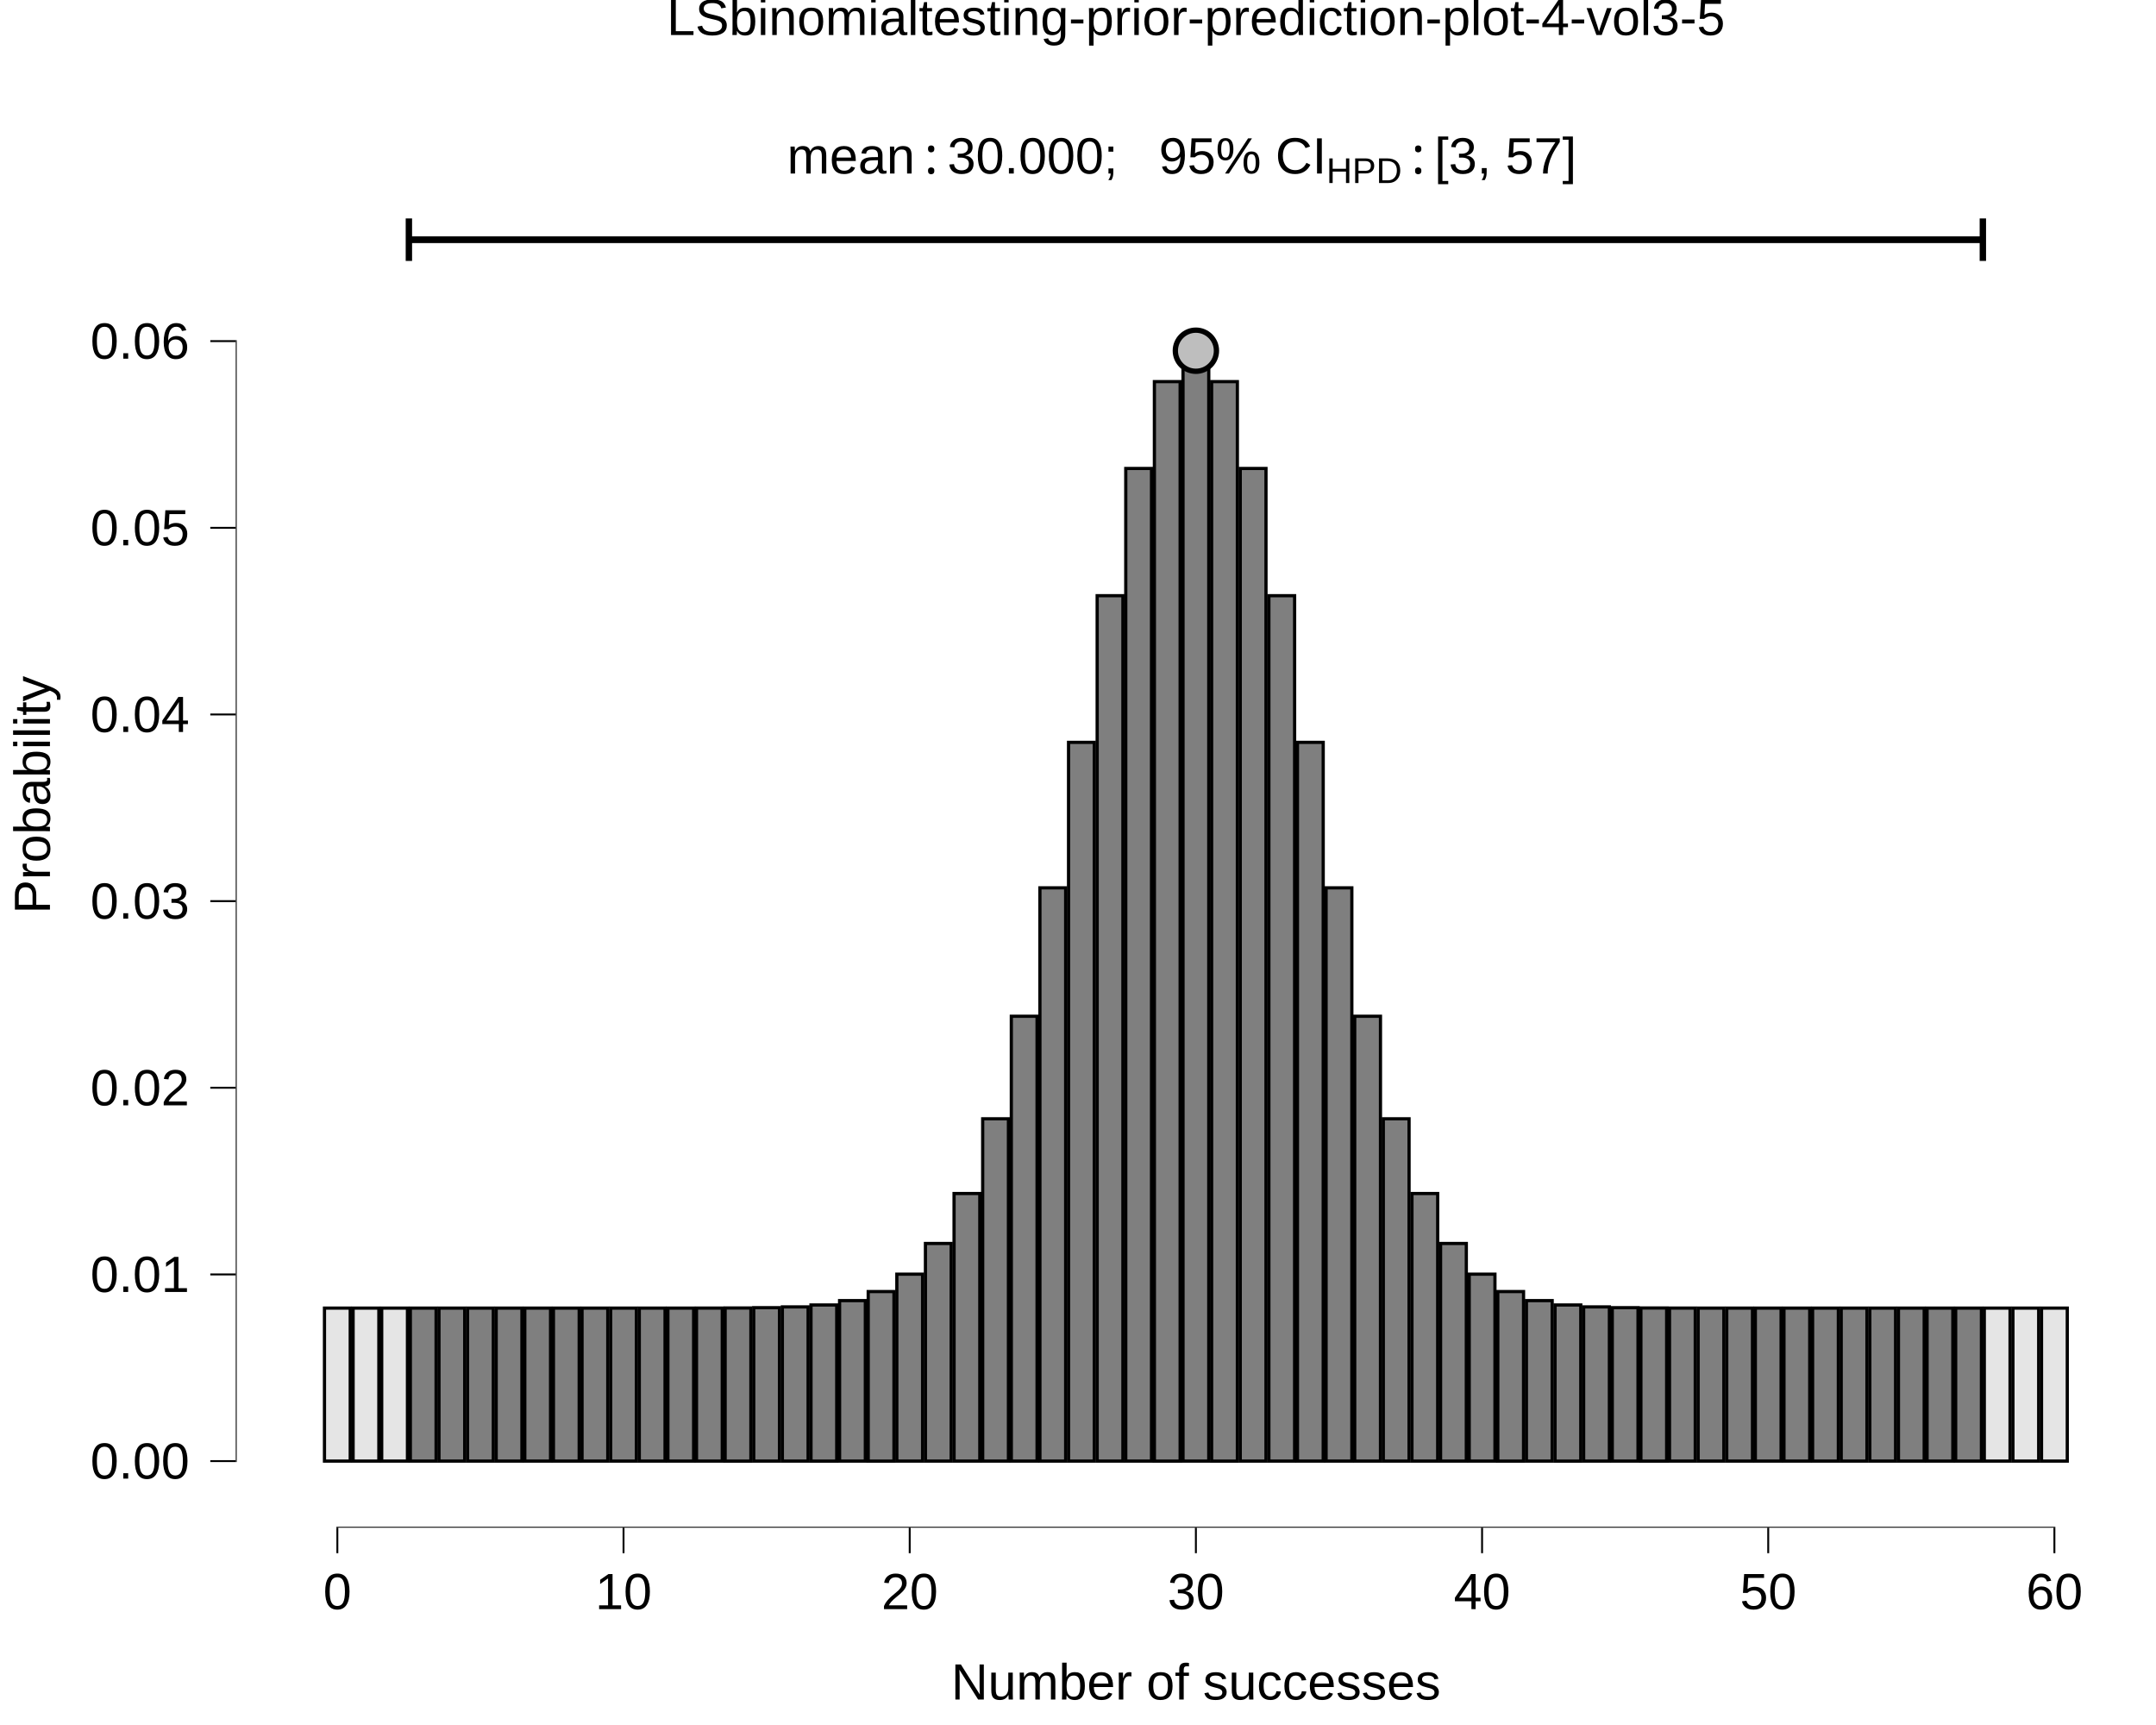
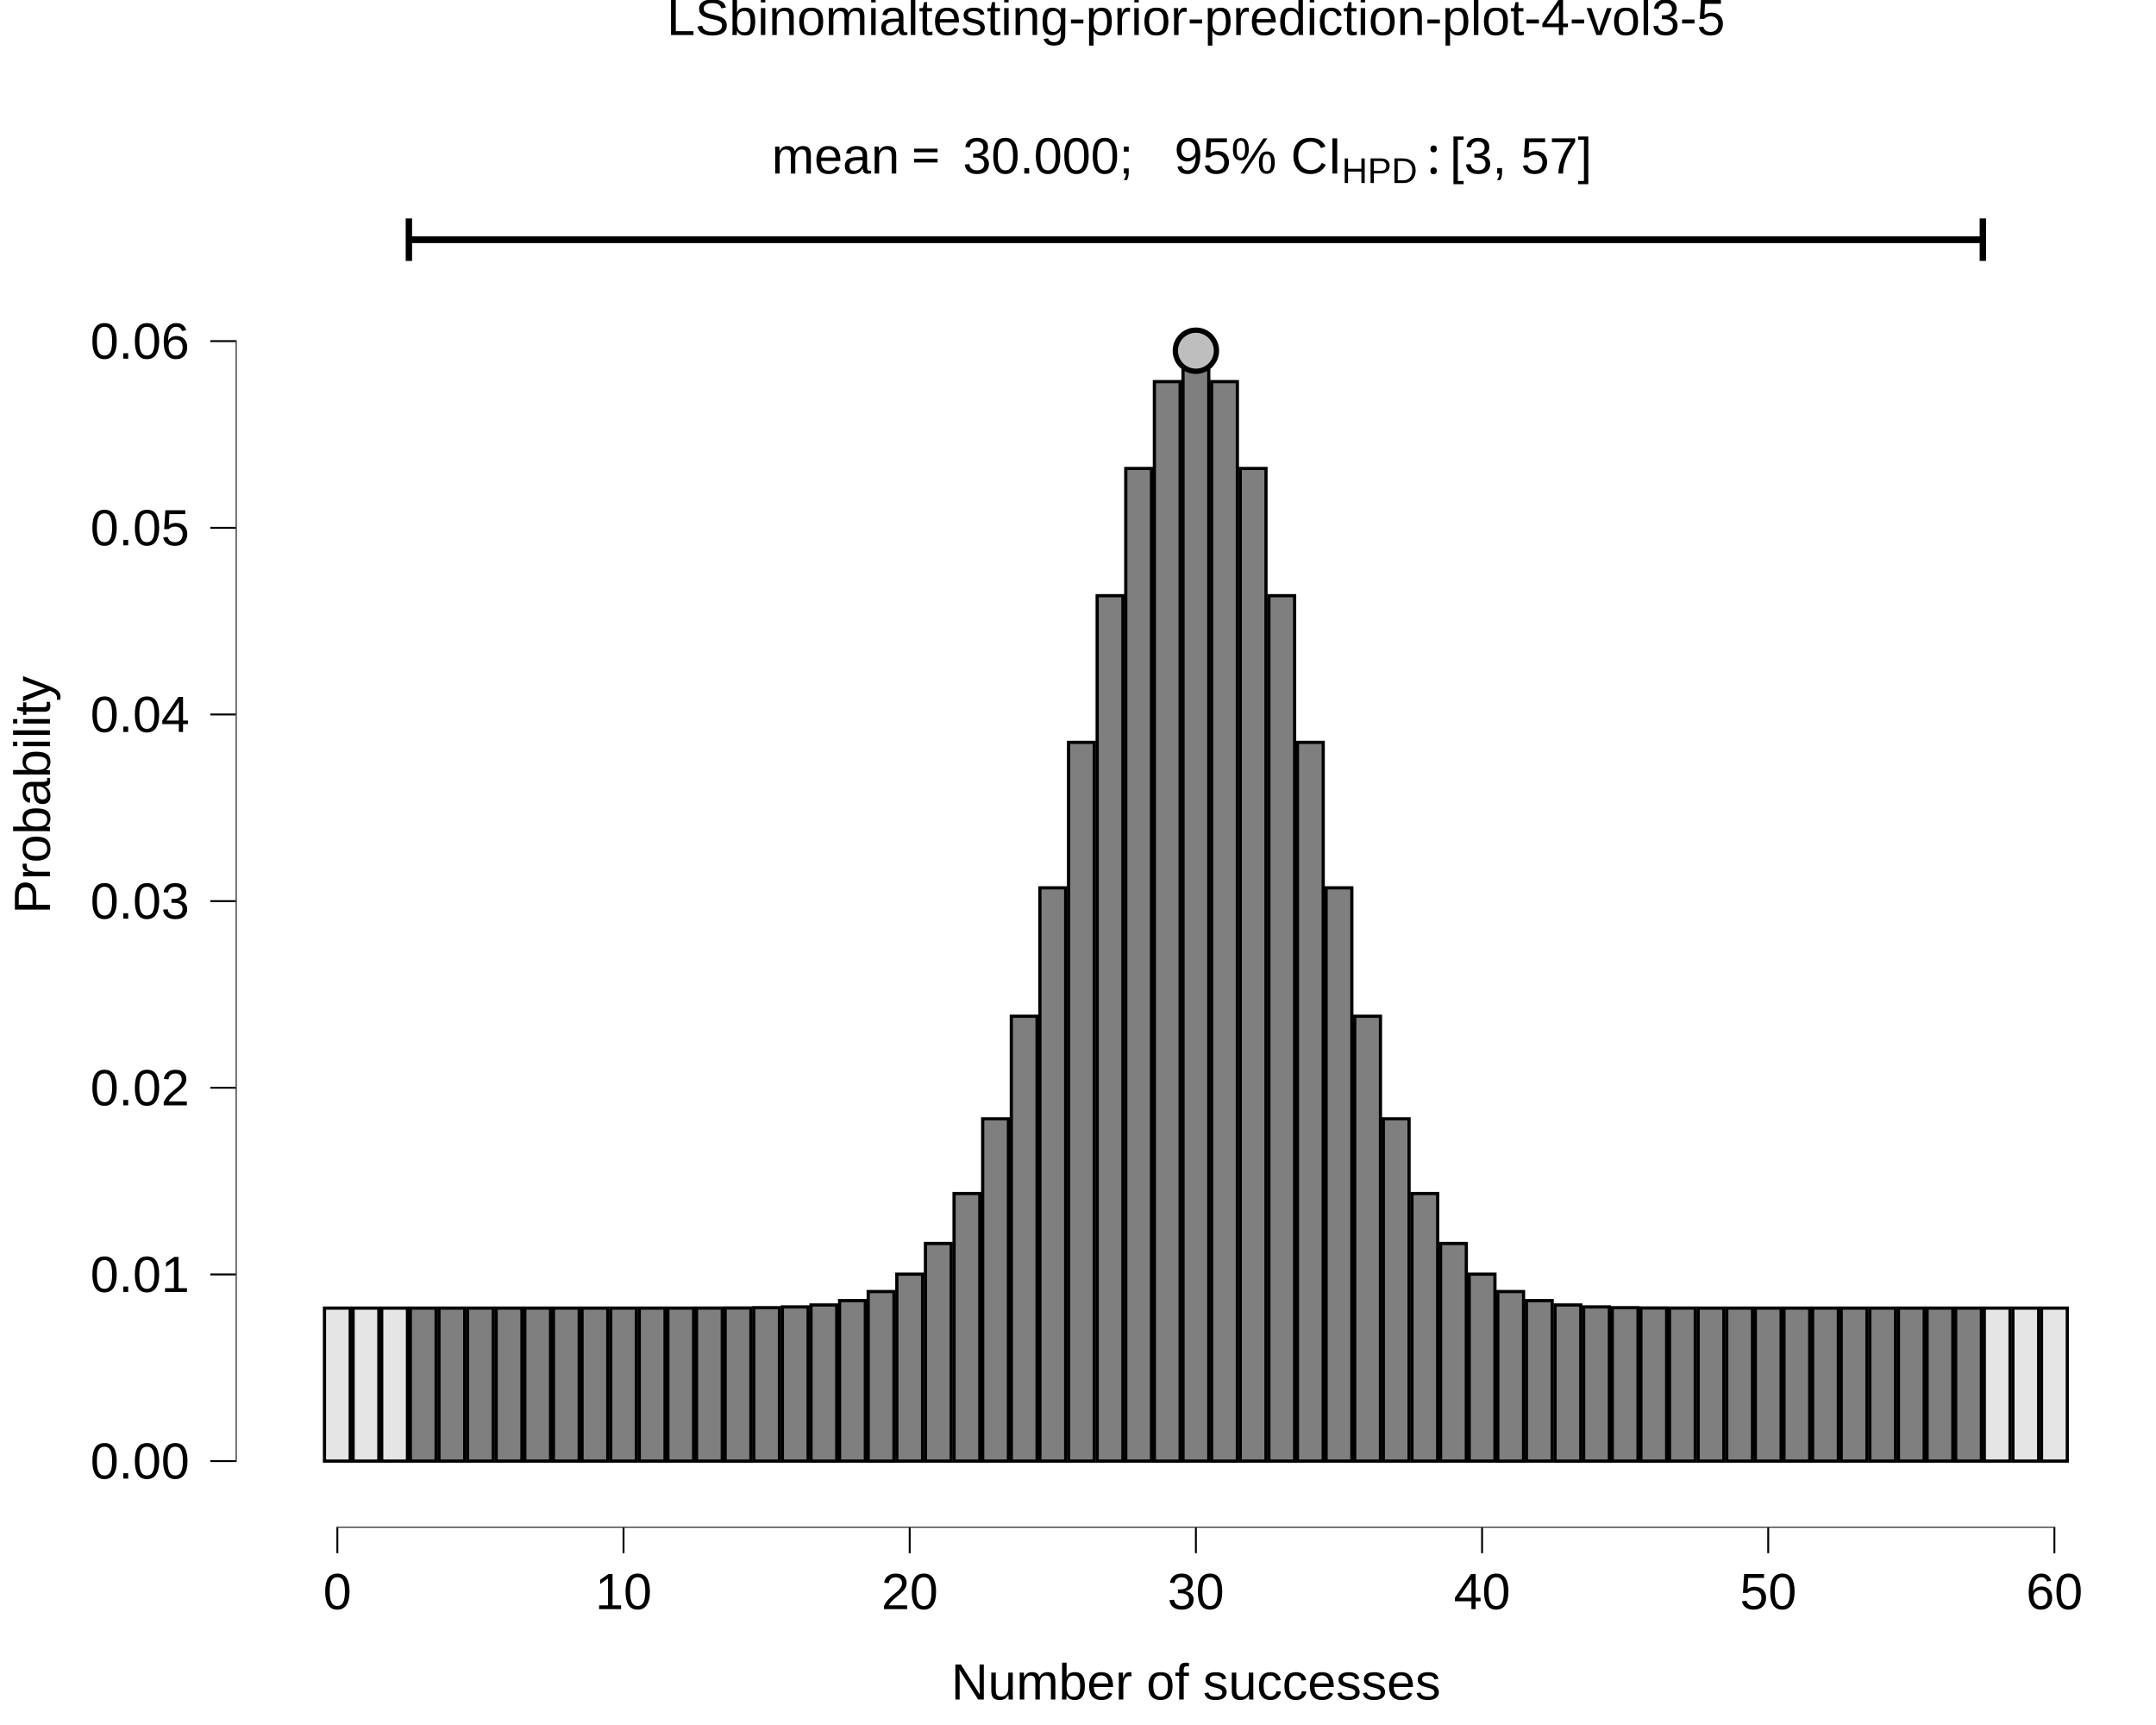
<svg xmlns="http://www.w3.org/2000/svg" viewBox="0 0 720.00 576.00">
  <defs>
    <style type="text/css">
    line, polyline, polygon, path, rect, circle {
      fill: none;
      stroke: #000000;
      stroke-linecap: round;
      stroke-linejoin: round;
      stroke-miterlimit: 10.00;
    }
  </style>
  </defs>
  <rect width="100%" height="100%" style="stroke: none; fill: #FFFFFF;" />
  <rect x="0.00" y="0.00" width="720.00" height="576.00" style="stroke-width: 10.67; stroke: none;" />
  <defs>
    <clipPath id="cpNzguNzN8NzIwLjAwfDUxMC4xM3wyMC43MQ==">
      <rect x="78.73" y="20.71" width="641.27" height="489.41" />
    </clipPath>
  </defs>
  <rect x="78.73" y="20.71" width="641.27" height="489.41" style="stroke-width: 10.67; stroke: none;" clip-path="url(#cpNzguNzN8NzIwLjAwfDUxMC4xM3wyMC43MQ==)" />
  <rect x="108.36" y="436.79" width="8.60" height="51.09" style="stroke-width: 1.07; stroke-linecap: square; stroke-linejoin: miter; fill: #E5E5E5;" clip-path="url(#cpNzguNzN8NzIwLjAwfDUxMC4xM3wyMC43MQ==)" />
  <rect x="117.92" y="436.79" width="8.60" height="51.09" style="stroke-width: 1.07; stroke-linecap: square; stroke-linejoin: miter; fill: #E5E5E5;" clip-path="url(#cpNzguNzN8NzIwLjAwfDUxMC4xM3wyMC43MQ==)" />
  <rect x="127.47" y="436.79" width="8.60" height="51.09" style="stroke-width: 1.07; stroke-linecap: square; stroke-linejoin: miter; fill: #E5E5E5;" clip-path="url(#cpNzguNzN8NzIwLjAwfDUxMC4xM3wyMC43MQ==)" />
  <rect x="137.03" y="436.79" width="8.60" height="51.09" style="stroke-width: 1.07; stroke-linecap: square; stroke-linejoin: miter; fill: #7F7F7F;" clip-path="url(#cpNzguNzN8NzIwLjAwfDUxMC4xM3wyMC43MQ==)" />
  <rect x="146.59" y="436.79" width="8.60" height="51.09" style="stroke-width: 1.07; stroke-linecap: square; stroke-linejoin: miter; fill: #7F7F7F;" clip-path="url(#cpNzguNzN8NzIwLjAwfDUxMC4xM3wyMC43MQ==)" />
  <rect x="156.14" y="436.79" width="8.60" height="51.09" style="stroke-width: 1.07; stroke-linecap: square; stroke-linejoin: miter; fill: #7F7F7F;" clip-path="url(#cpNzguNzN8NzIwLjAwfDUxMC4xM3wyMC43MQ==)" />
  <rect x="165.70" y="436.79" width="8.60" height="51.09" style="stroke-width: 1.07; stroke-linecap: square; stroke-linejoin: miter; fill: #7F7F7F;" clip-path="url(#cpNzguNzN8NzIwLjAwfDUxMC4xM3wyMC43MQ==)" />
  <rect x="175.26" y="436.79" width="8.60" height="51.09" style="stroke-width: 1.07; stroke-linecap: square; stroke-linejoin: miter; fill: #7F7F7F;" clip-path="url(#cpNzguNzN8NzIwLjAwfDUxMC4xM3wyMC43MQ==)" />
  <rect x="184.82" y="436.79" width="8.60" height="51.09" style="stroke-width: 1.07; stroke-linecap: square; stroke-linejoin: miter; fill: #7F7F7F;" clip-path="url(#cpNzguNzN8NzIwLjAwfDUxMC4xM3wyMC43MQ==)" />
  <rect x="194.37" y="436.79" width="8.60" height="51.09" style="stroke-width: 1.07; stroke-linecap: square; stroke-linejoin: miter; fill: #7F7F7F;" clip-path="url(#cpNzguNzN8NzIwLjAwfDUxMC4xM3wyMC43MQ==)" />
  <rect x="203.93" y="436.79" width="8.60" height="51.09" style="stroke-width: 1.07; stroke-linecap: square; stroke-linejoin: miter; fill: #7F7F7F;" clip-path="url(#cpNzguNzN8NzIwLjAwfDUxMC4xM3wyMC43MQ==)" />
  <rect x="213.49" y="436.79" width="8.60" height="51.09" style="stroke-width: 1.07; stroke-linecap: square; stroke-linejoin: miter; fill: #7F7F7F;" clip-path="url(#cpNzguNzN8NzIwLjAwfDUxMC4xM3wyMC43MQ==)" />
  <rect x="223.04" y="436.79" width="8.60" height="51.09" style="stroke-width: 1.07; stroke-linecap: square; stroke-linejoin: miter; fill: #7F7F7F;" clip-path="url(#cpNzguNzN8NzIwLjAwfDUxMC4xM3wyMC43MQ==)" />
  <rect x="232.60" y="436.78" width="8.60" height="51.10" style="stroke-width: 1.07; stroke-linecap: square; stroke-linejoin: miter; fill: #7F7F7F;" clip-path="url(#cpNzguNzN8NzIwLjAwfDUxMC4xM3wyMC43MQ==)" />
  <rect x="242.16" y="436.75" width="8.60" height="51.14" style="stroke-width: 1.07; stroke-linecap: square; stroke-linejoin: miter; fill: #7F7F7F;" clip-path="url(#cpNzguNzN8NzIwLjAwfDUxMC4xM3wyMC43MQ==)" />
  <rect x="251.71" y="436.65" width="8.60" height="51.23" style="stroke-width: 1.07; stroke-linecap: square; stroke-linejoin: miter; fill: #7F7F7F;" clip-path="url(#cpNzguNzN8NzIwLjAwfDUxMC4xM3wyMC43MQ==)" />
  <rect x="261.27" y="436.39" width="8.60" height="51.49" style="stroke-width: 1.07; stroke-linecap: square; stroke-linejoin: miter; fill: #7F7F7F;" clip-path="url(#cpNzguNzN8NzIwLjAwfDUxMC4xM3wyMC43MQ==)" />
  <rect x="270.83" y="435.75" width="8.60" height="52.14" style="stroke-width: 1.07; stroke-linecap: square; stroke-linejoin: miter; fill: #7F7F7F;" clip-path="url(#cpNzguNzN8NzIwLjAwfDUxMC4xM3wyMC43MQ==)" />
  <rect x="280.38" y="434.29" width="8.60" height="53.59" style="stroke-width: 1.07; stroke-linecap: square; stroke-linejoin: miter; fill: #7F7F7F;" clip-path="url(#cpNzguNzN8NzIwLjAwfDUxMC4xM3wyMC43MQ==)" />
  <rect x="289.94" y="431.27" width="8.60" height="56.62" style="stroke-width: 1.07; stroke-linecap: square; stroke-linejoin: miter; fill: #7F7F7F;" clip-path="url(#cpNzguNzN8NzIwLjAwfDUxMC4xM3wyMC43MQ==)" />
  <rect x="299.50" y="425.46" width="8.60" height="62.42" style="stroke-width: 1.07; stroke-linecap: square; stroke-linejoin: miter; fill: #7F7F7F;" clip-path="url(#cpNzguNzN8NzIwLjAwfDUxMC4xM3wyMC43MQ==)" />
  <rect x="309.05" y="415.21" width="8.60" height="72.67" style="stroke-width: 1.07; stroke-linecap: square; stroke-linejoin: miter; fill: #7F7F7F;" clip-path="url(#cpNzguNzN8NzIwLjAwfDUxMC4xM3wyMC43MQ==)" />
  <rect x="318.61" y="398.53" width="8.60" height="89.35" style="stroke-width: 1.07; stroke-linecap: square; stroke-linejoin: miter; fill: #7F7F7F;" clip-path="url(#cpNzguNzN8NzIwLjAwfDUxMC4xM3wyMC43MQ==)" />
  <rect x="328.17" y="373.58" width="8.60" height="114.30" style="stroke-width: 1.07; stroke-linecap: square; stroke-linejoin: miter; fill: #7F7F7F;" clip-path="url(#cpNzguNzN8NzIwLjAwfDUxMC4xM3wyMC43MQ==)" />
  <rect x="337.73" y="339.34" width="8.60" height="148.54" style="stroke-width: 1.07; stroke-linecap: square; stroke-linejoin: miter; fill: #7F7F7F;" clip-path="url(#cpNzguNzN8NzIwLjAwfDUxMC4xM3wyMC43MQ==)" />
  <rect x="347.28" y="296.46" width="8.60" height="191.42" style="stroke-width: 1.07; stroke-linecap: square; stroke-linejoin: miter; fill: #7F7F7F;" clip-path="url(#cpNzguNzN8NzIwLjAwfDUxMC4xM3wyMC43MQ==)" />
  <rect x="356.84" y="247.88" width="8.60" height="240.00" style="stroke-width: 1.07; stroke-linecap: square; stroke-linejoin: miter; fill: #7F7F7F;" clip-path="url(#cpNzguNzN8NzIwLjAwfDUxMC4xM3wyMC43MQ==)" />
  <rect x="366.40" y="198.91" width="8.60" height="288.97" style="stroke-width: 1.07; stroke-linecap: square; stroke-linejoin: miter; fill: #7F7F7F;" clip-path="url(#cpNzguNzN8NzIwLjAwfDUxMC4xM3wyMC43MQ==)" />
  <rect x="375.95" y="156.43" width="8.60" height="331.45" style="stroke-width: 1.07; stroke-linecap: square; stroke-linejoin: miter; fill: #7F7F7F;" clip-path="url(#cpNzguNzN8NzIwLjAwfDUxMC4xM3wyMC43MQ==)" />
  <rect x="385.51" y="127.43" width="8.60" height="360.46" style="stroke-width: 1.07; stroke-linecap: square; stroke-linejoin: miter; fill: #7F7F7F;" clip-path="url(#cpNzguNzN8NzIwLjAwfDUxMC4xM3wyMC43MQ==)" />
  <rect x="395.07" y="117.11" width="8.60" height="370.77" style="stroke-width: 1.07; stroke-linecap: square; stroke-linejoin: miter; fill: #7F7F7F;" clip-path="url(#cpNzguNzN8NzIwLjAwfDUxMC4xM3wyMC43MQ==)" />
  <rect x="404.62" y="127.43" width="8.60" height="360.46" style="stroke-width: 1.07; stroke-linecap: square; stroke-linejoin: miter; fill: #7F7F7F;" clip-path="url(#cpNzguNzN8NzIwLjAwfDUxMC4xM3wyMC43MQ==)" />
  <rect x="414.18" y="156.43" width="8.60" height="331.45" style="stroke-width: 1.07; stroke-linecap: square; stroke-linejoin: miter; fill: #7F7F7F;" clip-path="url(#cpNzguNzN8NzIwLjAwfDUxMC4xM3wyMC43MQ==)" />
  <rect x="423.74" y="198.91" width="8.60" height="288.97" style="stroke-width: 1.07; stroke-linecap: square; stroke-linejoin: miter; fill: #7F7F7F;" clip-path="url(#cpNzguNzN8NzIwLjAwfDUxMC4xM3wyMC43MQ==)" />
  <rect x="433.29" y="247.88" width="8.60" height="240.00" style="stroke-width: 1.07; stroke-linecap: square; stroke-linejoin: miter; fill: #7F7F7F;" clip-path="url(#cpNzguNzN8NzIwLjAwfDUxMC4xM3wyMC43MQ==)" />
  <rect x="442.85" y="296.46" width="8.60" height="191.42" style="stroke-width: 1.07; stroke-linecap: square; stroke-linejoin: miter; fill: #7F7F7F;" clip-path="url(#cpNzguNzN8NzIwLjAwfDUxMC4xM3wyMC43MQ==)" />
  <rect x="452.41" y="339.34" width="8.60" height="148.54" style="stroke-width: 1.07; stroke-linecap: square; stroke-linejoin: miter; fill: #7F7F7F;" clip-path="url(#cpNzguNzN8NzIwLjAwfDUxMC4xM3wyMC43MQ==)" />
  <rect x="461.96" y="373.58" width="8.60" height="114.30" style="stroke-width: 1.07; stroke-linecap: square; stroke-linejoin: miter; fill: #7F7F7F;" clip-path="url(#cpNzguNzN8NzIwLjAwfDUxMC4xM3wyMC43MQ==)" />
  <rect x="471.52" y="398.53" width="8.60" height="89.35" style="stroke-width: 1.07; stroke-linecap: square; stroke-linejoin: miter; fill: #7F7F7F;" clip-path="url(#cpNzguNzN8NzIwLjAwfDUxMC4xM3wyMC43MQ==)" />
  <rect x="481.08" y="415.21" width="8.60" height="72.67" style="stroke-width: 1.07; stroke-linecap: square; stroke-linejoin: miter; fill: #7F7F7F;" clip-path="url(#cpNzguNzN8NzIwLjAwfDUxMC4xM3wyMC43MQ==)" />
  <rect x="490.64" y="425.46" width="8.60" height="62.42" style="stroke-width: 1.07; stroke-linecap: square; stroke-linejoin: miter; fill: #7F7F7F;" clip-path="url(#cpNzguNzN8NzIwLjAwfDUxMC4xM3wyMC43MQ==)" />
  <rect x="500.19" y="431.27" width="8.60" height="56.62" style="stroke-width: 1.07; stroke-linecap: square; stroke-linejoin: miter; fill: #7F7F7F;" clip-path="url(#cpNzguNzN8NzIwLjAwfDUxMC4xM3wyMC43MQ==)" />
  <rect x="509.75" y="434.29" width="8.60" height="53.59" style="stroke-width: 1.07; stroke-linecap: square; stroke-linejoin: miter; fill: #7F7F7F;" clip-path="url(#cpNzguNzN8NzIwLjAwfDUxMC4xM3wyMC43MQ==)" />
  <rect x="519.31" y="435.75" width="8.60" height="52.14" style="stroke-width: 1.07; stroke-linecap: square; stroke-linejoin: miter; fill: #7F7F7F;" clip-path="url(#cpNzguNzN8NzIwLjAwfDUxMC4xM3wyMC43MQ==)" />
  <rect x="528.86" y="436.39" width="8.60" height="51.49" style="stroke-width: 1.07; stroke-linecap: square; stroke-linejoin: miter; fill: #7F7F7F;" clip-path="url(#cpNzguNzN8NzIwLjAwfDUxMC4xM3wyMC43MQ==)" />
  <rect x="538.42" y="436.65" width="8.60" height="51.23" style="stroke-width: 1.07; stroke-linecap: square; stroke-linejoin: miter; fill: #7F7F7F;" clip-path="url(#cpNzguNzN8NzIwLjAwfDUxMC4xM3wyMC43MQ==)" />
  <rect x="547.98" y="436.75" width="8.60" height="51.14" style="stroke-width: 1.07; stroke-linecap: square; stroke-linejoin: miter; fill: #7F7F7F;" clip-path="url(#cpNzguNzN8NzIwLjAwfDUxMC4xM3wyMC43MQ==)" />
  <rect x="557.53" y="436.78" width="8.60" height="51.10" style="stroke-width: 1.07; stroke-linecap: square; stroke-linejoin: miter; fill: #7F7F7F;" clip-path="url(#cpNzguNzN8NzIwLjAwfDUxMC4xM3wyMC43MQ==)" />
  <rect x="567.09" y="436.79" width="8.60" height="51.09" style="stroke-width: 1.07; stroke-linecap: square; stroke-linejoin: miter; fill: #7F7F7F;" clip-path="url(#cpNzguNzN8NzIwLjAwfDUxMC4xM3wyMC43MQ==)" />
  <rect x="576.65" y="436.79" width="8.60" height="51.09" style="stroke-width: 1.07; stroke-linecap: square; stroke-linejoin: miter; fill: #7F7F7F;" clip-path="url(#cpNzguNzN8NzIwLjAwfDUxMC4xM3wyMC43MQ==)" />
  <rect x="586.20" y="436.79" width="8.60" height="51.09" style="stroke-width: 1.07; stroke-linecap: square; stroke-linejoin: miter; fill: #7F7F7F;" clip-path="url(#cpNzguNzN8NzIwLjAwfDUxMC4xM3wyMC43MQ==)" />
  <rect x="595.76" y="436.79" width="8.60" height="51.09" style="stroke-width: 1.07; stroke-linecap: square; stroke-linejoin: miter; fill: #7F7F7F;" clip-path="url(#cpNzguNzN8NzIwLjAwfDUxMC4xM3wyMC43MQ==)" />
  <rect x="605.32" y="436.79" width="8.60" height="51.09" style="stroke-width: 1.07; stroke-linecap: square; stroke-linejoin: miter; fill: #7F7F7F;" clip-path="url(#cpNzguNzN8NzIwLjAwfDUxMC4xM3wyMC43MQ==)" />
  <rect x="614.87" y="436.79" width="8.60" height="51.09" style="stroke-width: 1.07; stroke-linecap: square; stroke-linejoin: miter; fill: #7F7F7F;" clip-path="url(#cpNzguNzN8NzIwLjAwfDUxMC4xM3wyMC43MQ==)" />
  <rect x="624.43" y="436.79" width="8.60" height="51.09" style="stroke-width: 1.07; stroke-linecap: square; stroke-linejoin: miter; fill: #7F7F7F;" clip-path="url(#cpNzguNzN8NzIwLjAwfDUxMC4xM3wyMC43MQ==)" />
  <rect x="633.99" y="436.79" width="8.60" height="51.09" style="stroke-width: 1.07; stroke-linecap: square; stroke-linejoin: miter; fill: #7F7F7F;" clip-path="url(#cpNzguNzN8NzIwLjAwfDUxMC4xM3wyMC43MQ==)" />
  <rect x="643.55" y="436.79" width="8.60" height="51.09" style="stroke-width: 1.07; stroke-linecap: square; stroke-linejoin: miter; fill: #7F7F7F;" clip-path="url(#cpNzguNzN8NzIwLjAwfDUxMC4xM3wyMC43MQ==)" />
  <rect x="653.10" y="436.79" width="8.60" height="51.09" style="stroke-width: 1.07; stroke-linecap: square; stroke-linejoin: miter; fill: #7F7F7F;" clip-path="url(#cpNzguNzN8NzIwLjAwfDUxMC4xM3wyMC43MQ==)" />
  <rect x="662.66" y="436.79" width="8.60" height="51.09" style="stroke-width: 1.07; stroke-linecap: square; stroke-linejoin: miter; fill: #E5E5E5;" clip-path="url(#cpNzguNzN8NzIwLjAwfDUxMC4xM3wyMC43MQ==)" />
  <rect x="672.22" y="436.79" width="8.60" height="51.09" style="stroke-width: 1.07; stroke-linecap: square; stroke-linejoin: miter; fill: #E5E5E5;" clip-path="url(#cpNzguNzN8NzIwLjAwfDUxMC4xM3wyMC43MQ==)" />
  <rect x="681.77" y="436.79" width="8.60" height="51.09" style="stroke-width: 1.07; stroke-linecap: square; stroke-linejoin: miter; fill: #E5E5E5;" clip-path="url(#cpNzguNzN8NzIwLjAwfDUxMC4xM3wyMC43MQ==)" />
  <line x1="136.55" y1="80.04" x2="662.18" y2="80.04" style="stroke-width: 2.13; stroke-linecap: butt;" clip-path="url(#cpNzguNzN8NzIwLjAwfDUxMC4xM3wyMC43MQ==)" />
  <polyline points="662.18,87.12 662.18,80.04 662.18,72.95 " style="stroke-width: 2.13; stroke-linecap: butt;" clip-path="url(#cpNzguNzN8NzIwLjAwfDUxMC4xM3wyMC43MQ==)" />
  <line x1="662.18" y1="80.04" x2="136.55" y2="80.04" style="stroke-width: 2.13; stroke-linecap: butt;" clip-path="url(#cpNzguNzN8NzIwLjAwfDUxMC4xM3wyMC43MQ==)" />
  <polyline points="136.55,72.95 136.55,80.04 136.55,87.12 " style="stroke-width: 2.13; stroke-linecap: butt;" clip-path="url(#cpNzguNzN8NzIwLjAwfDUxMC4xM3wyMC43MQ==)" />
  <g clip-path="url(#cpNzguNzN8NzIwLjAwfDUxMC4xM3wyMC43MQ==)">
-     <text x="262.84" y="57.95" style="font-size: 17.07px; font-family: Liberation Sans;" textLength="42.67px" lengthAdjust="spacingAndGlyphs">mean</text>
+     <text x="257.70" y="57.95" style="font-size: 17.07px; font-family: Liberation Sans;" textLength="42.67px" lengthAdjust="spacingAndGlyphs">mean</text>
  </g>
  <g clip-path="url(#cpNzguNzN8NzIwLjAwfDUxMC4xM3wyMC43MQ==)">
-     <text x="308.68" y="57.95" style="font-size: 17.07px; font-family: Symbola;" textLength="4.55px" lengthAdjust="spacingAndGlyphs">:</text>
+     <text x="304.32" y="57.95" style="font-size: 17.07px; font-family: Symbola;" textLength="13.25px" lengthAdjust="spacingAndGlyphs">=</text>
  </g>
  <g clip-path="url(#cpNzguNzN8NzIwLjAwfDUxMC4xM3wyMC43MQ==)">
-     <text x="316.38" y="57.95" style="font-size: 17.07px; font-family: Liberation Sans;" textLength="66.36px" lengthAdjust="spacingAndGlyphs"> 30.000; </text>
+     <text x="321.52" y="57.95" style="font-size: 17.07px; font-family: Liberation Sans;" textLength="66.36px" lengthAdjust="spacingAndGlyphs"> 30.000; </text>
  </g>
  <g clip-path="url(#cpNzguNzN8NzIwLjAwfDUxMC4xM3wyMC43MQ==)">
-     <text x="382.74" y="57.95" style="font-size: 17.07px; font-family: Symbola;" textLength="4.27px" lengthAdjust="spacingAndGlyphs"> </text>
+     <text x="387.88" y="57.95" style="font-size: 17.07px; font-family: Symbola;" textLength="4.27px" lengthAdjust="spacingAndGlyphs"> </text>
  </g>
  <g clip-path="url(#cpNzguNzN8NzIwLjAwfDUxMC4xM3wyMC43MQ==)">
-     <text x="387.01" y="57.95" style="font-size: 17.07px; font-family: Liberation Sans;" textLength="55.94px" lengthAdjust="spacingAndGlyphs">95% CI</text>
+     <text x="392.15" y="57.95" style="font-size: 17.07px; font-family: Liberation Sans;" textLength="55.94px" lengthAdjust="spacingAndGlyphs">95% CI</text>
  </g>
  <g clip-path="url(#cpNzguNzN8NzIwLjAwfDUxMC4xM3wyMC43MQ==)">
-     <text x="442.95" y="61.11" style="font-size: 11.95px; font-family: Liberation Sans;" textLength="25.22px" lengthAdjust="spacingAndGlyphs">HPD</text>
+     <text x="448.09" y="61.11" style="font-size: 11.95px; font-family: Liberation Sans;" textLength="25.22px" lengthAdjust="spacingAndGlyphs">HPD</text>
  </g>
  <g clip-path="url(#cpNzguNzN8NzIwLjAwfDUxMC4xM3wyMC43MQ==)">
-     <text x="471.32" y="57.95" style="font-size: 17.07px; font-family: Symbola;" textLength="4.55px" lengthAdjust="spacingAndGlyphs">:</text>
+     <text x="476.47" y="57.95" style="font-size: 17.07px; font-family: Symbola;" textLength="4.55px" lengthAdjust="spacingAndGlyphs">:</text>
  </g>
  <g clip-path="url(#cpNzguNzN8NzIwLjAwfDUxMC4xM3wyMC43MQ==)">
-     <text x="479.03" y="57.95" style="font-size: 17.07px; font-family: Liberation Sans;" textLength="56.86px" lengthAdjust="spacingAndGlyphs"> [3, 57] </text>
+     <text x="484.17" y="57.95" style="font-size: 17.07px; font-family: Liberation Sans;" textLength="56.86px" lengthAdjust="spacingAndGlyphs"> [3, 57] </text>
  </g>
  <circle cx="399.37" cy="117.11" r="5.15pt" style="stroke-width: 1.77; fill: #BEBEBE;" clip-path="url(#cpNzguNzN8NzIwLjAwfDUxMC4xM3wyMC43MQ==)" />
  <line x1="112.34" y1="510.13" x2="686.39" y2="510.13" style="stroke-width: 0.64; stroke-linecap: butt;" clip-path="url(#cpNzguNzN8NzIwLjAwfDUxMC4xM3wyMC43MQ==)" />
  <line x1="78.73" y1="488.20" x2="78.73" y2="113.59" style="stroke-width: 0.64; stroke-linecap: butt;" clip-path="url(#cpNzguNzN8NzIwLjAwfDUxMC4xM3wyMC43MQ==)" />
  <rect x="78.73" y="20.71" width="641.27" height="489.41" style="stroke-width: 0.00; stroke: none;" clip-path="url(#cpNzguNzN8NzIwLjAwfDUxMC4xM3wyMC43MQ==)" />
  <defs>
    <clipPath id="cpMC4wMHw3MjAuMDB8NTc2LjAwfDAuMDA=">
      <rect x="0.00" y="0.00" width="720.00" height="576.00" />
    </clipPath>
  </defs>
  <polyline points="78.73,510.13 78.73,20.71 " style="stroke-width: 0.00; stroke: none; stroke-linecap: butt;" clip-path="url(#cpMC4wMHw3MjAuMDB8NTc2LjAwfDAuMDA=)" />
  <g clip-path="url(#cpMC4wMHw3MjAuMDB8NTc2LjAwfDAuMDA=)">
    <text x="30.18" y="493.73" style="font-size: 17.00px; font-family: Liberation Sans;" textLength="33.08px" lengthAdjust="spacingAndGlyphs">0.00</text>
  </g>
  <g clip-path="url(#cpMC4wMHw3MjAuMDB8NTc2LjAwfDAuMDA=)">
    <text x="30.18" y="431.40" style="font-size: 17.00px; font-family: Liberation Sans;" textLength="33.08px" lengthAdjust="spacingAndGlyphs">0.01</text>
  </g>
  <g clip-path="url(#cpMC4wMHw3MjAuMDB8NTc2LjAwfDAuMDA=)">
    <text x="30.18" y="369.08" style="font-size: 17.00px; font-family: Liberation Sans;" textLength="33.08px" lengthAdjust="spacingAndGlyphs">0.02</text>
  </g>
  <g clip-path="url(#cpMC4wMHw3MjAuMDB8NTc2LjAwfDAuMDA=)">
    <text x="30.18" y="306.75" style="font-size: 17.00px; font-family: Liberation Sans;" textLength="33.08px" lengthAdjust="spacingAndGlyphs">0.03</text>
  </g>
  <g clip-path="url(#cpMC4wMHw3MjAuMDB8NTc2LjAwfDAuMDA=)">
    <text x="30.18" y="244.42" style="font-size: 17.00px; font-family: Liberation Sans;" textLength="33.08px" lengthAdjust="spacingAndGlyphs">0.04</text>
  </g>
  <g clip-path="url(#cpMC4wMHw3MjAuMDB8NTc2LjAwfDAuMDA=)">
    <text x="30.18" y="182.09" style="font-size: 17.00px; font-family: Liberation Sans;" textLength="33.08px" lengthAdjust="spacingAndGlyphs">0.05</text>
  </g>
  <g clip-path="url(#cpMC4wMHw3MjAuMDB8NTc2LjAwfDAuMDA=)">
    <text x="30.18" y="119.76" style="font-size: 17.00px; font-family: Liberation Sans;" textLength="33.08px" lengthAdjust="spacingAndGlyphs">0.06</text>
  </g>
  <polyline points="70.23,487.88 78.73,487.88 " style="stroke-width: 0.64; stroke-linecap: butt;" clip-path="url(#cpMC4wMHw3MjAuMDB8NTc2LjAwfDAuMDA=)" />
  <polyline points="70.23,425.55 78.73,425.55 " style="stroke-width: 0.64; stroke-linecap: butt;" clip-path="url(#cpMC4wMHw3MjAuMDB8NTc2LjAwfDAuMDA=)" />
  <polyline points="70.23,363.22 78.73,363.22 " style="stroke-width: 0.64; stroke-linecap: butt;" clip-path="url(#cpMC4wMHw3MjAuMDB8NTc2LjAwfDAuMDA=)" />
  <polyline points="70.23,300.90 78.73,300.90 " style="stroke-width: 0.64; stroke-linecap: butt;" clip-path="url(#cpMC4wMHw3MjAuMDB8NTc2LjAwfDAuMDA=)" />
  <polyline points="70.23,238.57 78.73,238.57 " style="stroke-width: 0.64; stroke-linecap: butt;" clip-path="url(#cpMC4wMHw3MjAuMDB8NTc2LjAwfDAuMDA=)" />
  <polyline points="70.23,176.24 78.73,176.24 " style="stroke-width: 0.64; stroke-linecap: butt;" clip-path="url(#cpMC4wMHw3MjAuMDB8NTc2LjAwfDAuMDA=)" />
  <polyline points="70.23,113.91 78.73,113.91 " style="stroke-width: 0.64; stroke-linecap: butt;" clip-path="url(#cpMC4wMHw3MjAuMDB8NTc2LjAwfDAuMDA=)" />
  <polyline points="78.73,510.13 720.00,510.13 " style="stroke-width: 0.00; stroke: none; stroke-linecap: butt;" clip-path="url(#cpMC4wMHw3MjAuMDB8NTc2LjAwfDAuMDA=)" />
  <polyline points="112.66,518.63 112.66,510.13 " style="stroke-width: 0.64; stroke-linecap: butt;" clip-path="url(#cpMC4wMHw3MjAuMDB8NTc2LjAwfDAuMDA=)" />
  <polyline points="208.23,518.63 208.23,510.13 " style="stroke-width: 0.64; stroke-linecap: butt;" clip-path="url(#cpMC4wMHw3MjAuMDB8NTc2LjAwfDAuMDA=)" />
  <polyline points="303.80,518.63 303.80,510.13 " style="stroke-width: 0.64; stroke-linecap: butt;" clip-path="url(#cpMC4wMHw3MjAuMDB8NTc2LjAwfDAuMDA=)" />
  <polyline points="399.37,518.63 399.37,510.13 " style="stroke-width: 0.64; stroke-linecap: butt;" clip-path="url(#cpMC4wMHw3MjAuMDB8NTc2LjAwfDAuMDA=)" />
  <polyline points="494.94,518.63 494.94,510.13 " style="stroke-width: 0.64; stroke-linecap: butt;" clip-path="url(#cpMC4wMHw3MjAuMDB8NTc2LjAwfDAuMDA=)" />
  <polyline points="590.50,518.63 590.50,510.13 " style="stroke-width: 0.64; stroke-linecap: butt;" clip-path="url(#cpMC4wMHw3MjAuMDB8NTc2LjAwfDAuMDA=)" />
  <polyline points="686.07,518.63 686.07,510.13 " style="stroke-width: 0.64; stroke-linecap: butt;" clip-path="url(#cpMC4wMHw3MjAuMDB8NTc2LjAwfDAuMDA=)" />
  <g clip-path="url(#cpMC4wMHw3MjAuMDB8NTc2LjAwfDAuMDA=)">
    <text x="107.93" y="537.31" style="font-size: 17.00px; font-family: Liberation Sans;" textLength="9.45px" lengthAdjust="spacingAndGlyphs">0</text>
  </g>
  <g clip-path="url(#cpMC4wMHw3MjAuMDB8NTc2LjAwfDAuMDA=)">
    <text x="198.78" y="537.31" style="font-size: 17.00px; font-family: Liberation Sans;" textLength="18.91px" lengthAdjust="spacingAndGlyphs">10</text>
  </g>
  <g clip-path="url(#cpMC4wMHw3MjAuMDB8NTc2LjAwfDAuMDA=)">
    <text x="294.35" y="537.31" style="font-size: 17.00px; font-family: Liberation Sans;" textLength="18.91px" lengthAdjust="spacingAndGlyphs">20</text>
  </g>
  <g clip-path="url(#cpMC4wMHw3MjAuMDB8NTc2LjAwfDAuMDA=)">
    <text x="389.91" y="537.31" style="font-size: 17.00px; font-family: Liberation Sans;" textLength="18.91px" lengthAdjust="spacingAndGlyphs">30</text>
  </g>
  <g clip-path="url(#cpMC4wMHw3MjAuMDB8NTc2LjAwfDAuMDA=)">
    <text x="485.48" y="537.31" style="font-size: 17.00px; font-family: Liberation Sans;" textLength="18.91px" lengthAdjust="spacingAndGlyphs">40</text>
  </g>
  <g clip-path="url(#cpMC4wMHw3MjAuMDB8NTc2LjAwfDAuMDA=)">
    <text x="581.05" y="537.31" style="font-size: 17.00px; font-family: Liberation Sans;" textLength="18.91px" lengthAdjust="spacingAndGlyphs">50</text>
  </g>
  <g clip-path="url(#cpMC4wMHw3MjAuMDB8NTc2LjAwfDAuMDA=)">
    <text x="676.62" y="537.31" style="font-size: 17.00px; font-family: Liberation Sans;" textLength="18.91px" lengthAdjust="spacingAndGlyphs">60</text>
  </g>
  <g clip-path="url(#cpMC4wMHw3MjAuMDB8NTc2LjAwfDAuMDA=)">
    <text x="317.66" y="567.49" style="font-size: 17.00px; font-family: Liberation Sans;" textLength="163.42px" lengthAdjust="spacingAndGlyphs">Number of successes</text>
  </g>
  <g clip-path="url(#cpMC4wMHw3MjAuMDB8NTc2LjAwfDAuMDA=)">
    <text transform="translate(16.68,305.11) rotate(-90)" style="font-size: 17.00px; font-family: Liberation Sans;" textLength="79.38px" lengthAdjust="spacingAndGlyphs">Probability</text>
  </g>
  <g clip-path="url(#cpMC4wMHw3MjAuMDB8NTc2LjAwfDAuMDA=)">
    <text x="222.70" y="11.70" style="font-size: 17.00px; font-family: Liberation Sans;" textLength="353.33px" lengthAdjust="spacingAndGlyphs">LSbinomialtesting-prior-prediction-plot-4-vol3-5</text>
  </g>
</svg>
